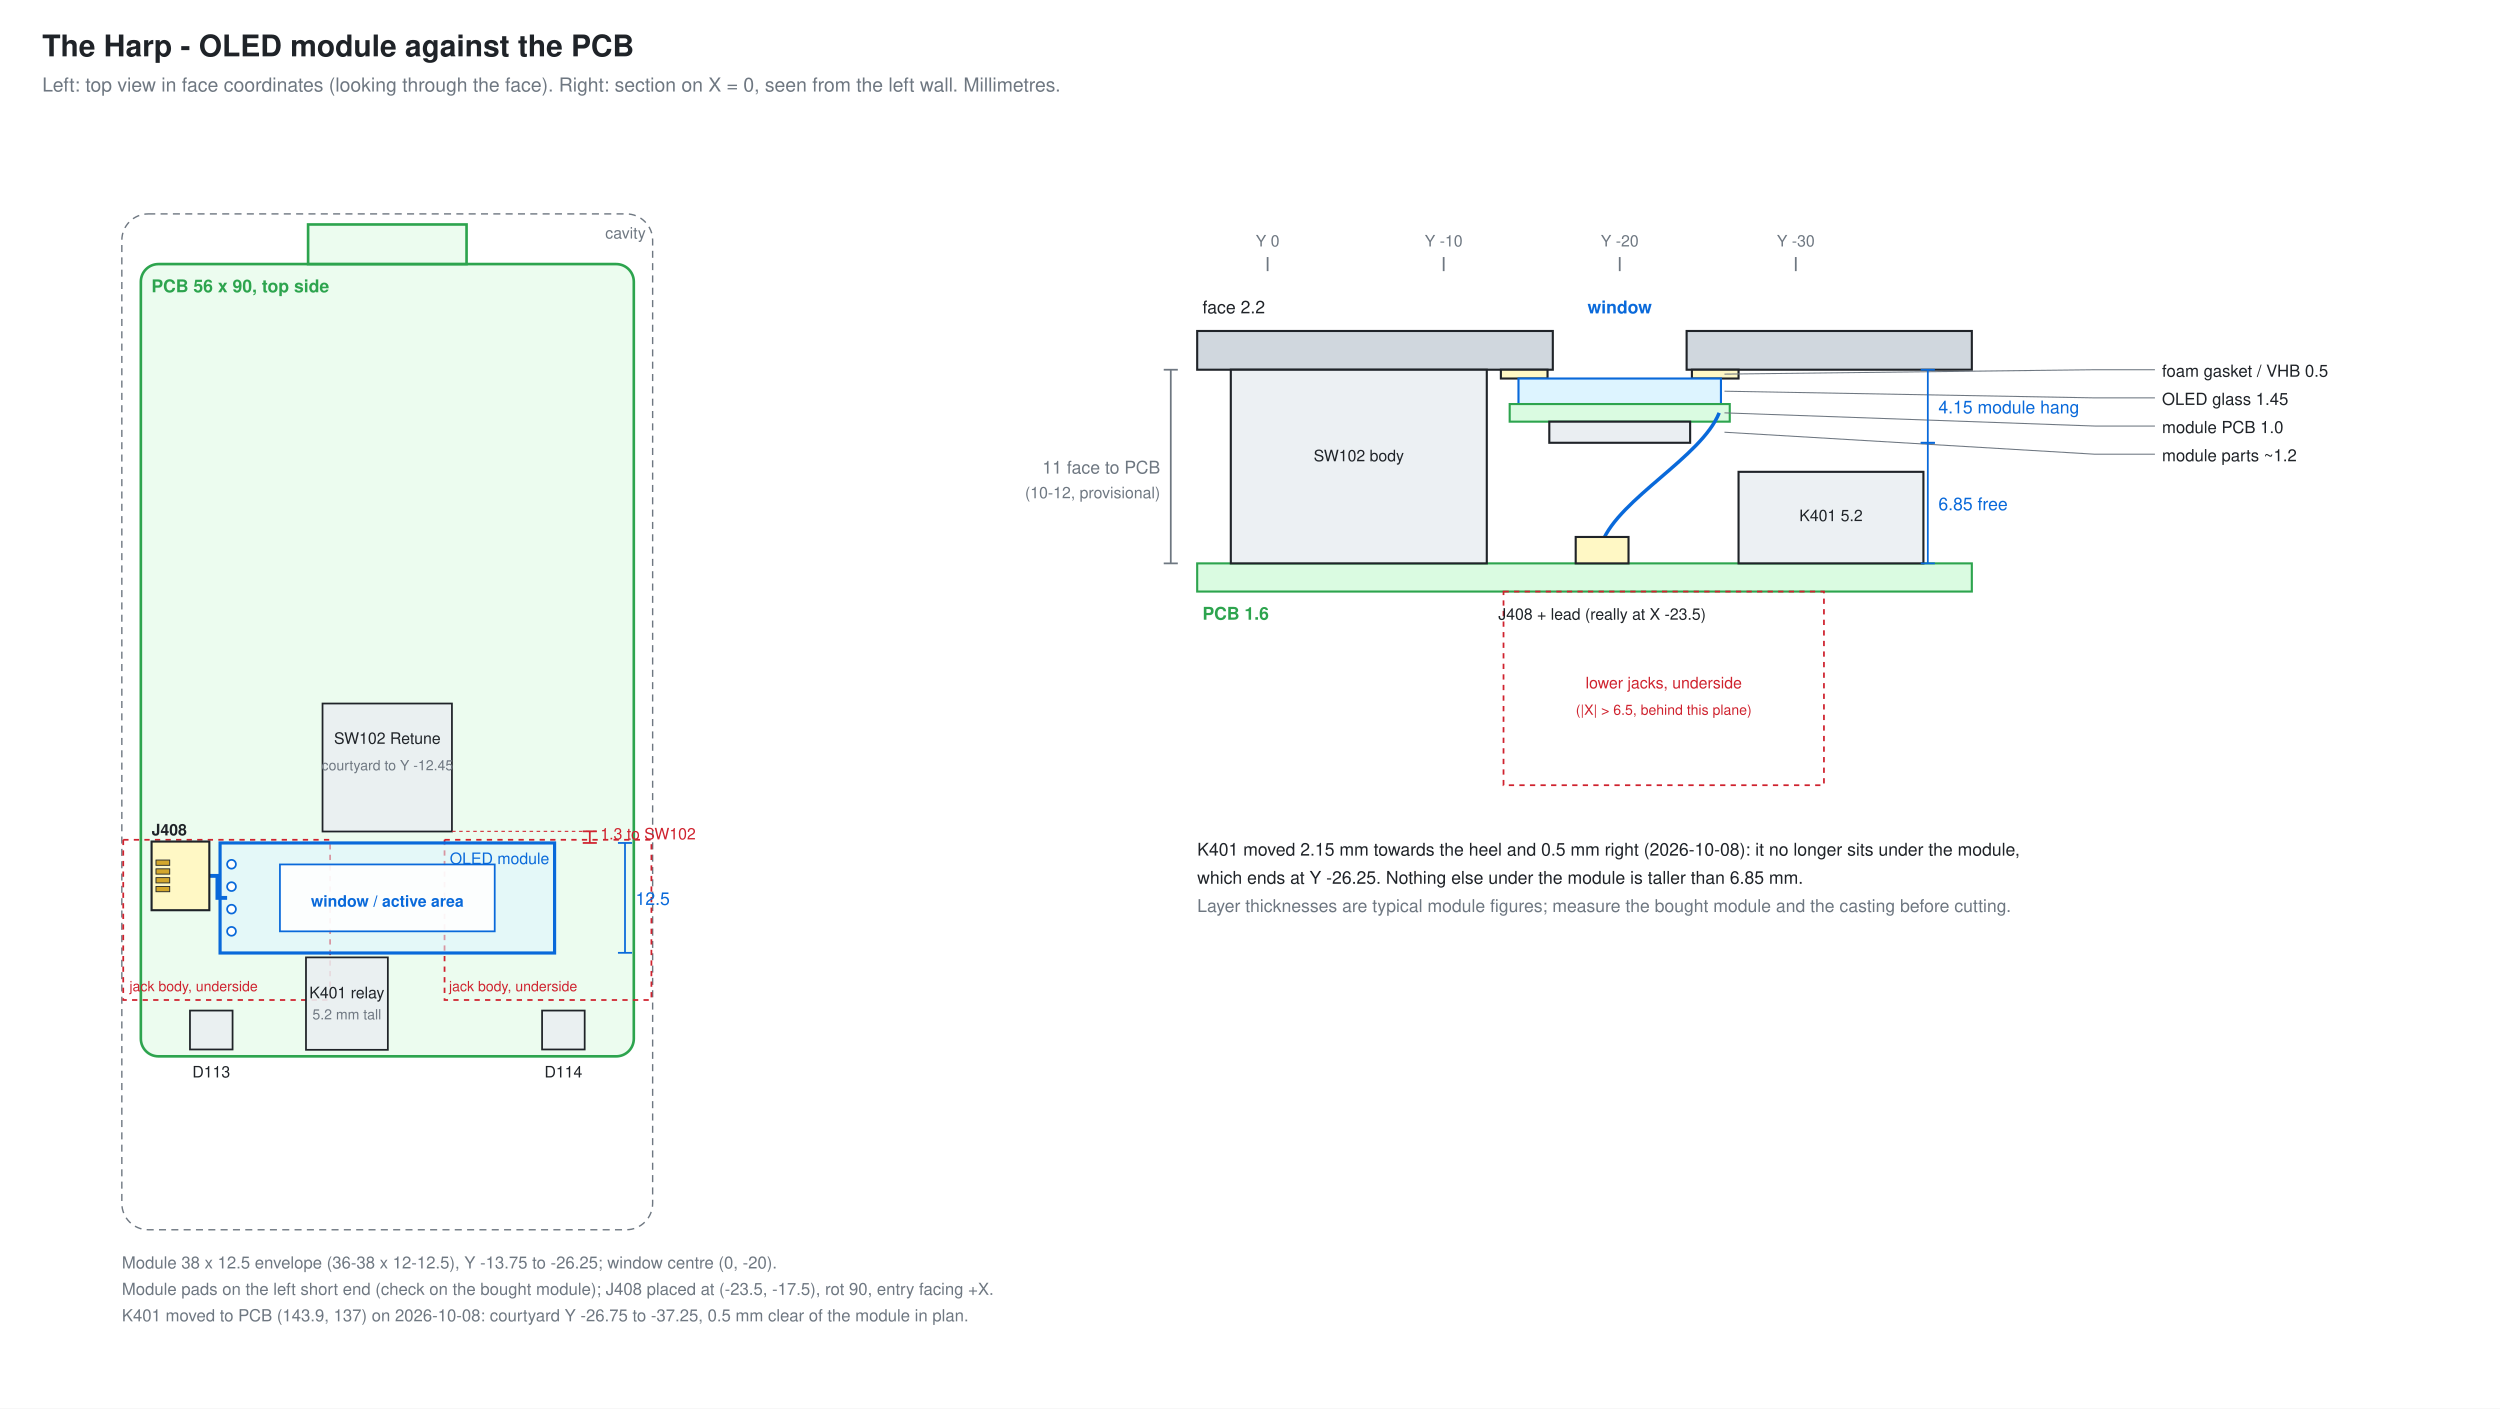
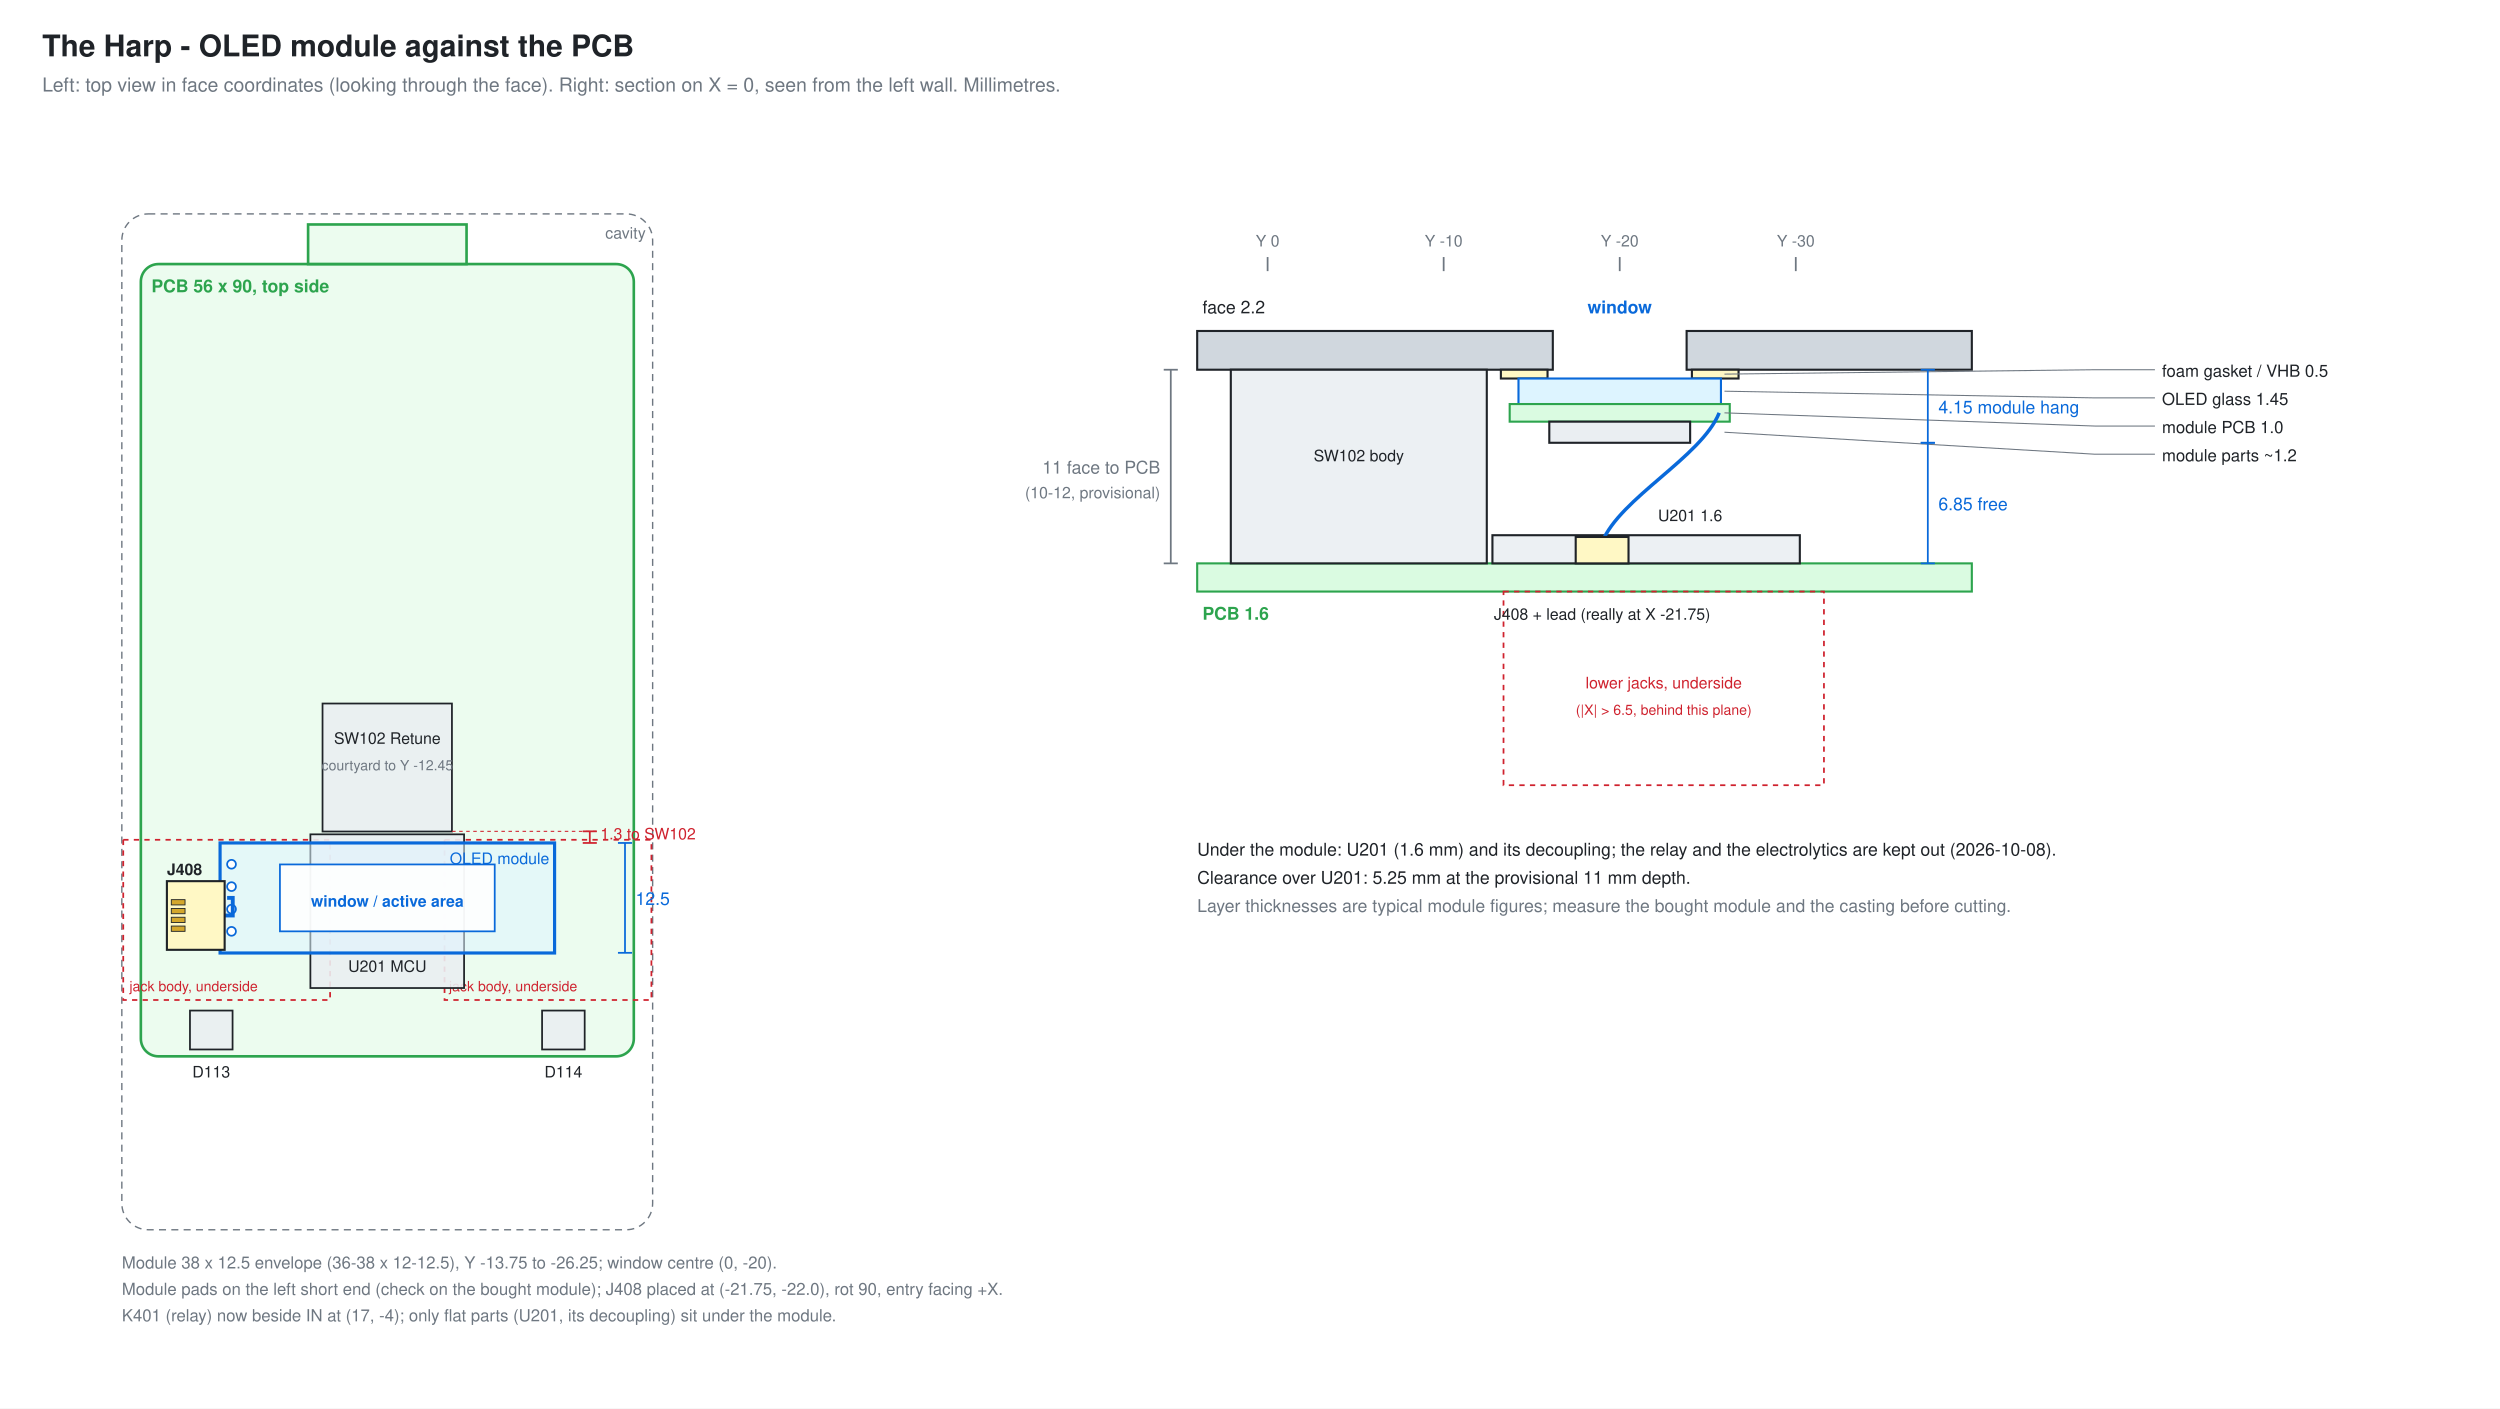
<svg xmlns="http://www.w3.org/2000/svg" width="1420" height="800" viewBox="0 0 1420 800">
  <rect width="100%" height="100%" fill="white" />
  <text x="24.0" y="32.0" font-family="Helvetica, Arial, sans-serif" font-size="17" fill="#1f2328" text-anchor="start" font-weight="bold">The Harp - OLED module against the PCB</text>
  <text x="24.0" y="52.0" font-family="Helvetica, Arial, sans-serif" font-size="11" fill="#6e7781" text-anchor="start" font-weight="normal">Left: top view in face coordinates (looking through the face). Right: section on X = 0, seen from the left wall. Millimetres.</text>
  <rect x="69.2" y="121.5" width="301.5" height="577.0" rx="15.0" stroke="#6e7781" fill="none" fill-opacity="1" stroke-width="0.8" stroke-dasharray="4 3" />
  <text x="366.8" y="135.5" font-family="Helvetica, Arial, sans-serif" font-size="9" fill="#6e7781" text-anchor="end" font-weight="normal">cavity</text>
  <rect x="80.0" y="150.0" width="280.0" height="450.0" rx="10.0" stroke="#2da44e" fill="#dafbe1" fill-opacity="0.5" stroke-width="1.5" />
  <rect x="175.0" y="127.5" width="90.0" height="22.5" rx="0.0" stroke="#2da44e" fill="#dafbe1" fill-opacity="0.5" stroke-width="1.5" />
  <text x="86.0" y="166.0" font-family="Helvetica, Arial, sans-serif" font-size="10" fill="#2da44e" text-anchor="start" font-weight="bold">PCB 56 x 90, top side</text>
  <rect x="70.0" y="477.0" width="117.5" height="91.0" rx="0.0" stroke="#cf222e" fill="none" fill-opacity="0.35" stroke-width="1" stroke-dasharray="3 3" />
  <rect x="252.5" y="477.0" width="117.5" height="91.0" rx="0.0" stroke="#cf222e" fill="none" fill-opacity="0.35" stroke-width="1" stroke-dasharray="3 3" />
  <text x="73.5" y="563.0" font-family="Helvetica, Arial, sans-serif" font-size="8" fill="#cf222e" text-anchor="start" font-weight="normal">jack body, underside</text>
  <text x="255.0" y="563.0" font-family="Helvetica, Arial, sans-serif" font-size="8" fill="#cf222e" text-anchor="start" font-weight="normal">jack body, underside</text>
  <rect x="183.2" y="399.6" width="73.5" height="72.7" rx="0.0" stroke="#1f2328" fill="#eaeef2" fill-opacity="0.9" stroke-width="1" />
  <text x="220.0" y="422.5" font-family="Helvetica, Arial, sans-serif" font-size="9" fill="#1f2328" text-anchor="middle" font-weight="normal">SW102 Retune</text>
  <text x="220.0" y="437.5" font-family="Helvetica, Arial, sans-serif" font-size="8" fill="#6e7781" text-anchor="middle" font-weight="normal">courtyard to Y -12.45</text>
-   <rect x="173.8" y="543.8" width="46.5" height="52.5" rx="0.0" stroke="#1f2328" fill="#eaeef2" fill-opacity="0.9" stroke-width="1" />
-   <text x="197.0" y="567.0" font-family="Helvetica, Arial, sans-serif" font-size="9" fill="#1f2328" text-anchor="middle" font-weight="normal">K401 relay</text>
-   <text x="197.0" y="579.0" font-family="Helvetica, Arial, sans-serif" font-size="8" fill="#6e7781" text-anchor="middle" font-weight="normal">5.2 mm tall</text>
+   <rect x="176.3" y="473.9" width="87.3" height="87.3" rx="0.0" stroke="#1f2328" fill="#eaeef2" fill-opacity="0.9" stroke-width="1" />
+   <text x="220.0" y="552.0" font-family="Helvetica, Arial, sans-serif" font-size="9" fill="#1f2328" text-anchor="middle" font-weight="normal">U201 MCU</text>
  <rect x="107.9" y="574.0" width="24.2" height="22.1" rx="0.0" stroke="#1f2328" fill="#eaeef2" fill-opacity="0.9" stroke-width="1" />
  <text x="120.0" y="612.0" font-family="Helvetica, Arial, sans-serif" font-size="9" fill="#1f2328" text-anchor="middle" font-weight="normal">D113</text>
  <rect x="307.9" y="574.0" width="24.2" height="22.1" rx="0.0" stroke="#1f2328" fill="#eaeef2" fill-opacity="0.9" stroke-width="1" />
  <text x="320.0" y="612.0" font-family="Helvetica, Arial, sans-serif" font-size="9" fill="#1f2328" text-anchor="middle" font-weight="normal">D114</text>
  <rect x="125.0" y="478.8" width="190.0" height="62.5" rx="0.0" stroke="#0969da" fill="#ddf4ff" fill-opacity="0.55" stroke-width="1.8" />
  <rect x="159.0" y="491.0" width="122.0" height="38.0" rx="0.0" stroke="#0969da" fill="white" fill-opacity="0.9" stroke-width="1" />
  <text x="220.0" y="515.0" font-family="Helvetica, Arial, sans-serif" font-size="9" fill="#0969da" text-anchor="middle" font-weight="bold">window / active area</text>
  <text x="312.0" y="490.8" font-family="Helvetica, Arial, sans-serif" font-size="9" fill="#0969da" text-anchor="end" font-weight="normal">OLED module</text>
  <circle cx="131.5" cy="490.9" r="2.5" stroke="#0969da" fill="white" stroke-width="1" />
  <circle cx="131.5" cy="503.6" r="2.5" stroke="#0969da" fill="white" stroke-width="1" />
  <circle cx="131.5" cy="516.4" r="2.5" stroke="#0969da" fill="white" stroke-width="1" />
  <circle cx="131.5" cy="529.0" r="2.5" stroke="#0969da" fill="white" stroke-width="1" />
-   <polyline points="129.0,510.0 123.5,510.0 123.5,497.5 116.0,497.5" stroke="#0969da" stroke-width="2.2" fill="none" />
-   <rect x="86.1" y="478.0" width="32.8" height="39.0" rx="0.0" stroke="#1f2328" fill="#fff8c5" fill-opacity="1" stroke-width="1.2" />
-   <rect x="88.6" y="488.5" width="7.8" height="3.0" rx="0.0" stroke="#1f2328" fill="#d4a72c" fill-opacity="1" stroke-width="0.5" />
-   <rect x="88.6" y="493.5" width="7.8" height="3.0" rx="0.0" stroke="#1f2328" fill="#d4a72c" fill-opacity="1" stroke-width="0.5" />
-   <rect x="88.6" y="498.5" width="7.8" height="3.0" rx="0.0" stroke="#1f2328" fill="#d4a72c" fill-opacity="1" stroke-width="0.5" />
-   <rect x="88.6" y="503.5" width="7.8" height="3.0" rx="0.0" stroke="#1f2328" fill="#d4a72c" fill-opacity="1" stroke-width="0.5" />
-   <text x="86.1" y="474.5" font-family="Helvetica, Arial, sans-serif" font-size="9" fill="#1f2328" text-anchor="start" font-weight="bold">J408</text>
+   <polyline points="129.0,510.0 132.2,510.0 132.2,520.0 124.8,520.0" stroke="#0969da" stroke-width="2.2" fill="none" />
+   <rect x="94.8" y="500.5" width="32.8" height="39.0" rx="0.0" stroke="#1f2328" fill="#fff8c5" fill-opacity="1" stroke-width="1.2" />
+   <rect x="97.3" y="511.0" width="7.8" height="3.0" rx="0.0" stroke="#1f2328" fill="#d4a72c" fill-opacity="1" stroke-width="0.5" />
+   <rect x="97.3" y="516.0" width="7.8" height="3.0" rx="0.0" stroke="#1f2328" fill="#d4a72c" fill-opacity="1" stroke-width="0.5" />
+   <rect x="97.3" y="521.0" width="7.8" height="3.0" rx="0.0" stroke="#1f2328" fill="#d4a72c" fill-opacity="1" stroke-width="0.5" />
+   <rect x="97.3" y="526.0" width="7.8" height="3.0" rx="0.0" stroke="#1f2328" fill="#d4a72c" fill-opacity="1" stroke-width="0.5" />
+   <text x="94.8" y="497.0" font-family="Helvetica, Arial, sans-serif" font-size="9" fill="#1f2328" text-anchor="start" font-weight="bold">J408</text>
  <line x1="355.0" y1="478.8" x2="355.0" y2="541.2" stroke="#0969da" stroke-width="1" />
  <line x1="351.0" y1="478.8" x2="359.0" y2="478.8" stroke="#0969da" stroke-width="1" />
  <line x1="351.0" y1="541.2" x2="359.0" y2="541.2" stroke="#0969da" stroke-width="1" />
  <text x="361.0" y="514.0" font-family="Helvetica, Arial, sans-serif" font-size="10" fill="#0969da" text-anchor="start" font-weight="normal">12.5</text>
  <line x1="256.8" y1="472.2" x2="339.0" y2="472.2" stroke="#cf222e" stroke-width="0.6" stroke-dasharray="2 2" />
  <line x1="335.0" y1="472.2" x2="335.0" y2="478.8" stroke="#cf222e" stroke-width="1" />
  <line x1="331.0" y1="472.2" x2="339.0" y2="472.2" stroke="#cf222e" stroke-width="1" />
  <line x1="331.0" y1="478.8" x2="339.0" y2="478.8" stroke="#cf222e" stroke-width="1" />
  <text x="341.0" y="479.5" font-family="Helvetica, Arial, sans-serif" font-size="10" fill="#cf222e" text-anchor="start" font-weight="normal" />
  <text x="341.0" y="476.8" font-family="Helvetica, Arial, sans-serif" font-size="9" fill="#cf222e" text-anchor="start" font-weight="normal">1.3 to SW102</text>
  <text x="69.2" y="720.5" font-family="Helvetica, Arial, sans-serif" font-size="9.5" fill="#6e7781" text-anchor="start" font-weight="normal">Module 38 x 12.5 envelope (36-38 x 12-12.5), Y -13.75 to -26.25; window centre (0, -20).</text>
-   <text x="69.2" y="735.5" font-family="Helvetica, Arial, sans-serif" font-size="9.5" fill="#6e7781" text-anchor="start" font-weight="normal">Module pads on the left short end (check on the bought module); J408 placed at (-23.5, -17.5), rot 90, entry facing +X.</text>
-   <text x="69.2" y="750.5" font-family="Helvetica, Arial, sans-serif" font-size="9.5" fill="#6e7781" text-anchor="start" font-weight="normal">K401 moved to PCB (143.9, 137) on 2026-10-08: courtyard Y -26.75 to -37.25, 0.5 mm clear of the module in plan.</text>
+   <text x="69.2" y="735.5" font-family="Helvetica, Arial, sans-serif" font-size="9.5" fill="#6e7781" text-anchor="start" font-weight="normal">Module pads on the left short end (check on the bought module); J408 placed at (-21.75, -22.0), rot 90, entry facing +X.</text>
+   <text x="69.2" y="750.5" font-family="Helvetica, Arial, sans-serif" font-size="9.5" fill="#6e7781" text-anchor="start" font-weight="normal">K401 (relay) now beside IN at (17, -4); only flat parts (U201, its decoupling) sit under the module.</text>
  <rect x="680.0" y="188.0" width="202.0" height="22.0" rx="0.0" stroke="#1f2328" fill="#d0d7de" fill-opacity="1" stroke-width="1.2" />
  <rect x="958.0" y="188.0" width="162.0" height="22.0" rx="0.0" stroke="#1f2328" fill="#d0d7de" fill-opacity="1" stroke-width="1.2" />
  <text x="683.0" y="178.0" font-family="Helvetica, Arial, sans-serif" font-size="10" fill="#1f2328" text-anchor="start" font-weight="normal">face 2.2</text>
  <text x="920.0" y="178.0" font-family="Helvetica, Arial, sans-serif" font-size="10" fill="#0969da" text-anchor="middle" font-weight="bold">window</text>
  <line x1="720.0" y1="146.0" x2="720.0" y2="154.0" stroke="#6e7781" stroke-width="1" />
  <text x="720.0" y="140.0" font-family="Helvetica, Arial, sans-serif" font-size="9" fill="#6e7781" text-anchor="middle" font-weight="normal">Y 0</text>
  <line x1="820.0" y1="146.0" x2="820.0" y2="154.0" stroke="#6e7781" stroke-width="1" />
  <text x="820.0" y="140.0" font-family="Helvetica, Arial, sans-serif" font-size="9" fill="#6e7781" text-anchor="middle" font-weight="normal">Y -10</text>
  <line x1="920.0" y1="146.0" x2="920.0" y2="154.0" stroke="#6e7781" stroke-width="1" />
  <text x="920.0" y="140.0" font-family="Helvetica, Arial, sans-serif" font-size="9" fill="#6e7781" text-anchor="middle" font-weight="normal">Y -20</text>
  <line x1="1020.0" y1="146.0" x2="1020.0" y2="154.0" stroke="#6e7781" stroke-width="1" />
  <text x="1020.0" y="140.0" font-family="Helvetica, Arial, sans-serif" font-size="9" fill="#6e7781" text-anchor="middle" font-weight="normal">Y -30</text>
  <rect x="852.5" y="210.0" width="26.5" height="5.0" rx="0.0" stroke="#1f2328" fill="#fff8c5" fill-opacity="1" stroke-width="1.2" />
  <rect x="961.0" y="210.0" width="26.5" height="5.0" rx="0.0" stroke="#1f2328" fill="#fff8c5" fill-opacity="1" stroke-width="1.2" />
  <text x="1228.0" y="214.0" font-family="Helvetica, Arial, sans-serif" font-size="9.5" fill="#1f2328" text-anchor="start" font-weight="normal">foam gasket / VHB 0.5</text>
  <polyline points="979.5,212.5 1190.0,210.0 1224.0,210.0" stroke="#6e7781" stroke-width="0.6" fill="none" />
  <rect x="862.5" y="215.0" width="115.0" height="14.5" rx="0.0" stroke="#0969da" fill="#ddf4ff" fill-opacity="1" stroke-width="1.2" />
  <text x="1228.0" y="230.0" font-family="Helvetica, Arial, sans-serif" font-size="9.5" fill="#1f2328" text-anchor="start" font-weight="normal">OLED glass 1.45</text>
  <polyline points="979.5,222.2 1190.0,226.0 1224.0,226.0" stroke="#6e7781" stroke-width="0.6" fill="none" />
  <rect x="857.5" y="229.5" width="125.0" height="10.0" rx="0.0" stroke="#2da44e" fill="#dafbe1" fill-opacity="1" stroke-width="1.2" />
  <text x="1228.0" y="246.0" font-family="Helvetica, Arial, sans-serif" font-size="9.5" fill="#1f2328" text-anchor="start" font-weight="normal">module PCB 1.0</text>
  <polyline points="979.5,234.5 1190.0,242.0 1224.0,242.0" stroke="#6e7781" stroke-width="0.6" fill="none" />
  <rect x="880.0" y="239.5" width="80.0" height="12.0" rx="0.0" stroke="#1f2328" fill="#eaeef2" fill-opacity="1" stroke-width="1.2" />
  <text x="1228.0" y="262.0" font-family="Helvetica, Arial, sans-serif" font-size="9.5" fill="#1f2328" text-anchor="start" font-weight="normal">module parts ~1.2</text>
  <polyline points="979.5,245.5 1190.0,258.0 1224.0,258.0" stroke="#6e7781" stroke-width="0.6" fill="none" />
  <rect x="680.0" y="320.0" width="440.0" height="16.0" rx="0.0" stroke="#2da44e" fill="#dafbe1" fill-opacity="1" stroke-width="1.2" />
  <text x="683.0" y="352.0" font-family="Helvetica, Arial, sans-serif" font-size="10" fill="#2da44e" text-anchor="start" font-weight="bold">PCB 1.6</text>
  <rect x="699.1" y="210.0" width="145.4" height="110.0" rx="0.0" stroke="#1f2328" fill="#eaeef2" fill-opacity="0.9" stroke-width="1.2" />
  <text x="771.8" y="262.0" font-family="Helvetica, Arial, sans-serif" font-size="9" fill="#1f2328" text-anchor="middle" font-weight="normal">SW102 body</text>
-   <rect x="987.5" y="268.0" width="105.0" height="52.0" rx="0.0" stroke="#1f2328" fill="#eaeef2" fill-opacity="0.9" stroke-width="1.2" />
-   <text x="1040.0" y="296.0" font-family="Helvetica, Arial, sans-serif" font-size="9" fill="#1f2328" text-anchor="middle" font-weight="normal">K401 5.2</text>
+   <rect x="847.7" y="304.0" width="174.6" height="16.0" rx="0.0" stroke="#1f2328" fill="#eaeef2" fill-opacity="0.9" stroke-width="1.2" />
+   <text x="960.0" y="296.0" font-family="Helvetica, Arial, sans-serif" font-size="9" fill="#1f2328" text-anchor="middle" font-weight="normal">U201 1.6</text>
  <rect x="854.0" y="336.0" width="182.0" height="110.0" rx="0.0" stroke="#cf222e" fill="none" fill-opacity="1" stroke-width="1" stroke-dasharray="3 3" />
  <text x="945.0" y="391.0" font-family="Helvetica, Arial, sans-serif" font-size="9" fill="#cf222e" text-anchor="middle" font-weight="normal">lower jacks, underside</text>
  <text x="945.0" y="406.0" font-family="Helvetica, Arial, sans-serif" font-size="8" fill="#cf222e" text-anchor="middle" font-weight="normal">(|X| &gt; 6.5, behind this plane)</text>
  <path d="M 976.5 234.5 C 966.5 259.5 920.0 283.0 910.0 308.0" stroke="#0969da" stroke-width="2" fill="none" />
  <rect x="895.0" y="305.0" width="30.0" height="15.0" rx="0.0" stroke="#1f2328" fill="#fff8c5" fill-opacity="1" stroke-width="1.2" />
-   <text x="910.0" y="352.0" font-family="Helvetica, Arial, sans-serif" font-size="9" fill="#1f2328" text-anchor="middle" font-weight="normal">J408 + lead (really at X -23.5)</text>
+   <text x="910.0" y="352.0" font-family="Helvetica, Arial, sans-serif" font-size="9" fill="#1f2328" text-anchor="middle" font-weight="normal">J408 + lead (really at X -21.75)</text>
  <line x1="1095.0" y1="210.0" x2="1095.0" y2="251.5" stroke="#0969da" stroke-width="1" />
  <line x1="1091.0" y1="210.0" x2="1099.0" y2="210.0" stroke="#0969da" stroke-width="1" />
  <line x1="1091.0" y1="251.5" x2="1099.0" y2="251.5" stroke="#0969da" stroke-width="1" />
  <text x="1101.0" y="234.8" font-family="Helvetica, Arial, sans-serif" font-size="10" fill="#0969da" text-anchor="start" font-weight="normal">4.15 module hang</text>
  <line x1="1095.0" y1="251.5" x2="1095.0" y2="320.0" stroke="#0969da" stroke-width="1" />
  <line x1="1091.0" y1="251.5" x2="1099.0" y2="251.5" stroke="#0969da" stroke-width="1" />
  <line x1="1091.0" y1="320.0" x2="1099.0" y2="320.0" stroke="#0969da" stroke-width="1" />
  <text x="1101.0" y="289.8" font-family="Helvetica, Arial, sans-serif" font-size="10" fill="#0969da" text-anchor="start" font-weight="normal">6.85 free</text>
  <line x1="665.0" y1="210.0" x2="665.0" y2="320.0" stroke="#6e7781" stroke-width="1" />
  <line x1="661.0" y1="210.0" x2="669.0" y2="210.0" stroke="#6e7781" stroke-width="1" />
  <line x1="661.0" y1="320.0" x2="669.0" y2="320.0" stroke="#6e7781" stroke-width="1" />
  <text x="659.0" y="269.0" font-family="Helvetica, Arial, sans-serif" font-size="10" fill="#6e7781" text-anchor="end" font-weight="normal">11 face to PCB</text>
  <text x="659.0" y="283.0" font-family="Helvetica, Arial, sans-serif" font-size="9" fill="#6e7781" text-anchor="end" font-weight="normal">(10-12, provisional)</text>
-   <text x="680.0" y="486.0" font-family="Helvetica, Arial, sans-serif" font-size="10" fill="#1f2328" text-anchor="start" font-weight="normal">K401 moved 2.15 mm towards the heel and 0.5 mm right (2026-10-08): it no longer sits under the module,</text>
-   <text x="680.0" y="502.0" font-family="Helvetica, Arial, sans-serif" font-size="10" fill="#1f2328" text-anchor="start" font-weight="normal">which ends at Y -26.25. Nothing else under the module is taller than 6.85 mm.</text>
+   <text x="680.0" y="486.0" font-family="Helvetica, Arial, sans-serif" font-size="10" fill="#1f2328" text-anchor="start" font-weight="normal">Under the module: U201 (1.6 mm) and its decoupling; the relay and the electrolytics are kept out (2026-10-08).</text>
+   <text x="680.0" y="502.0" font-family="Helvetica, Arial, sans-serif" font-size="10" fill="#1f2328" text-anchor="start" font-weight="normal">Clearance over U201: 5.25 mm at the provisional 11 mm depth.</text>
  <text x="680.0" y="518.0" font-family="Helvetica, Arial, sans-serif" font-size="10" fill="#6e7781" text-anchor="start" font-weight="normal">Layer thicknesses are typical module figures; measure the bought module and the casting before cutting.</text>
</svg>
